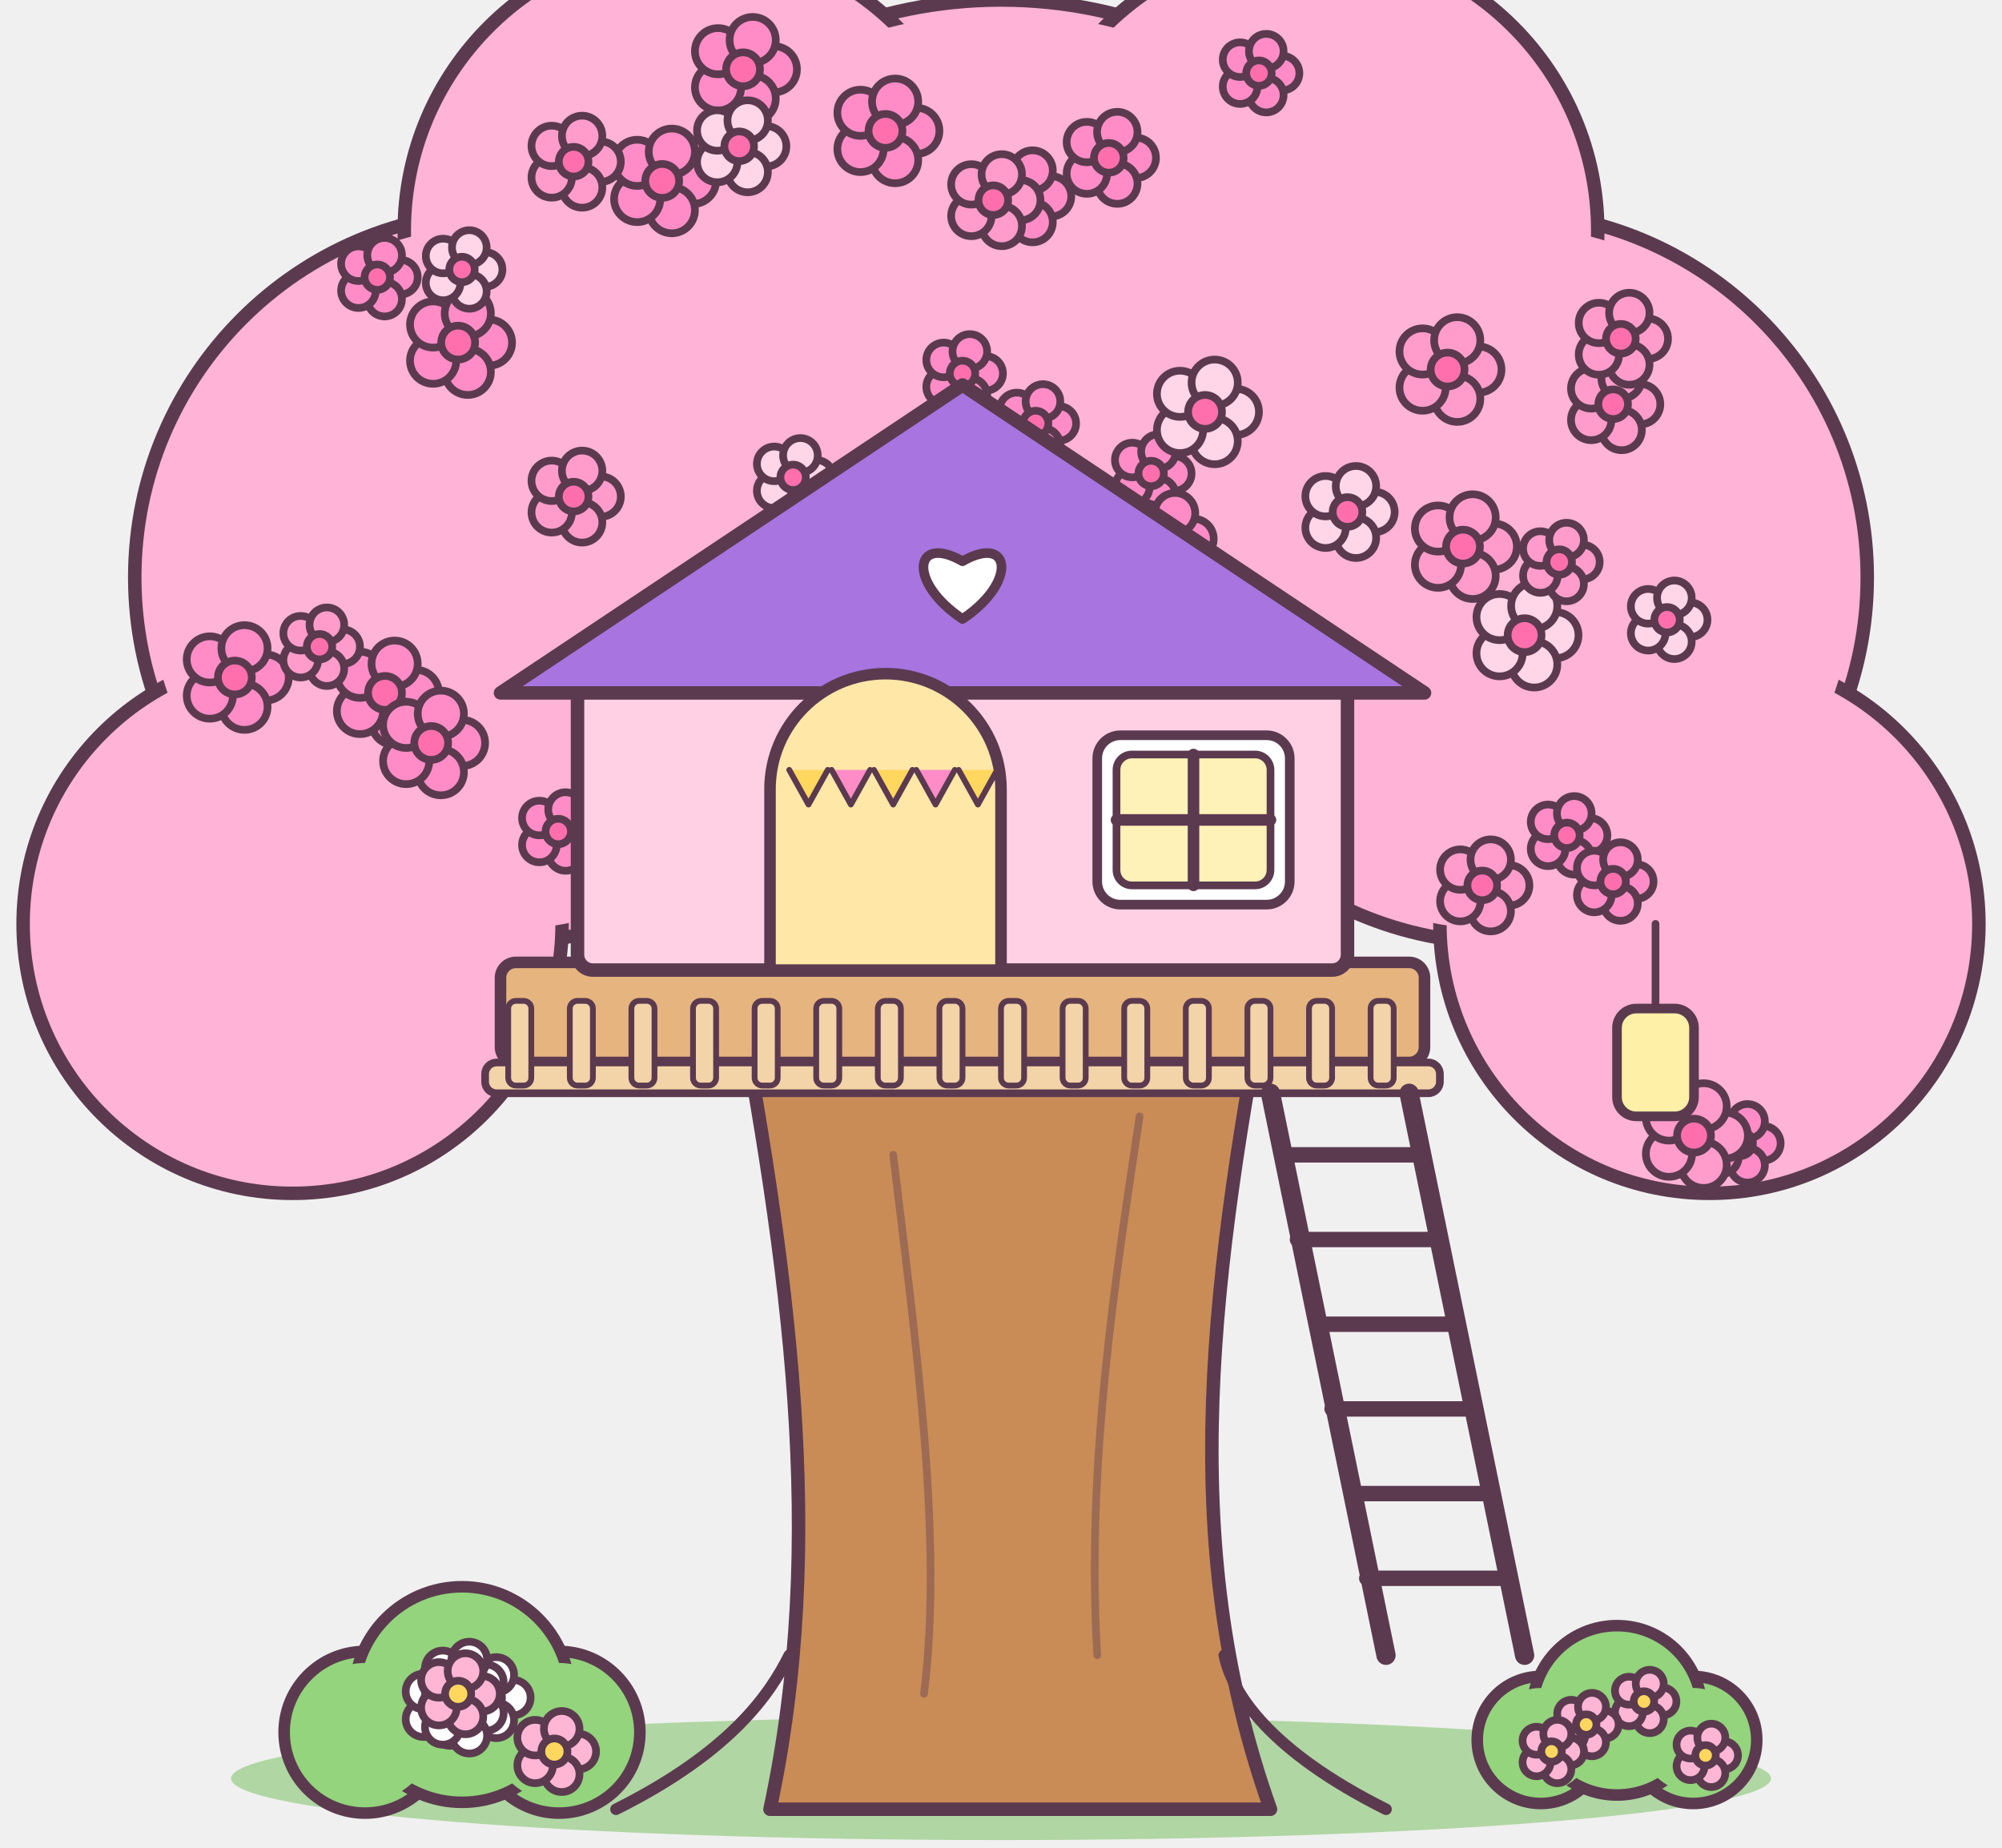
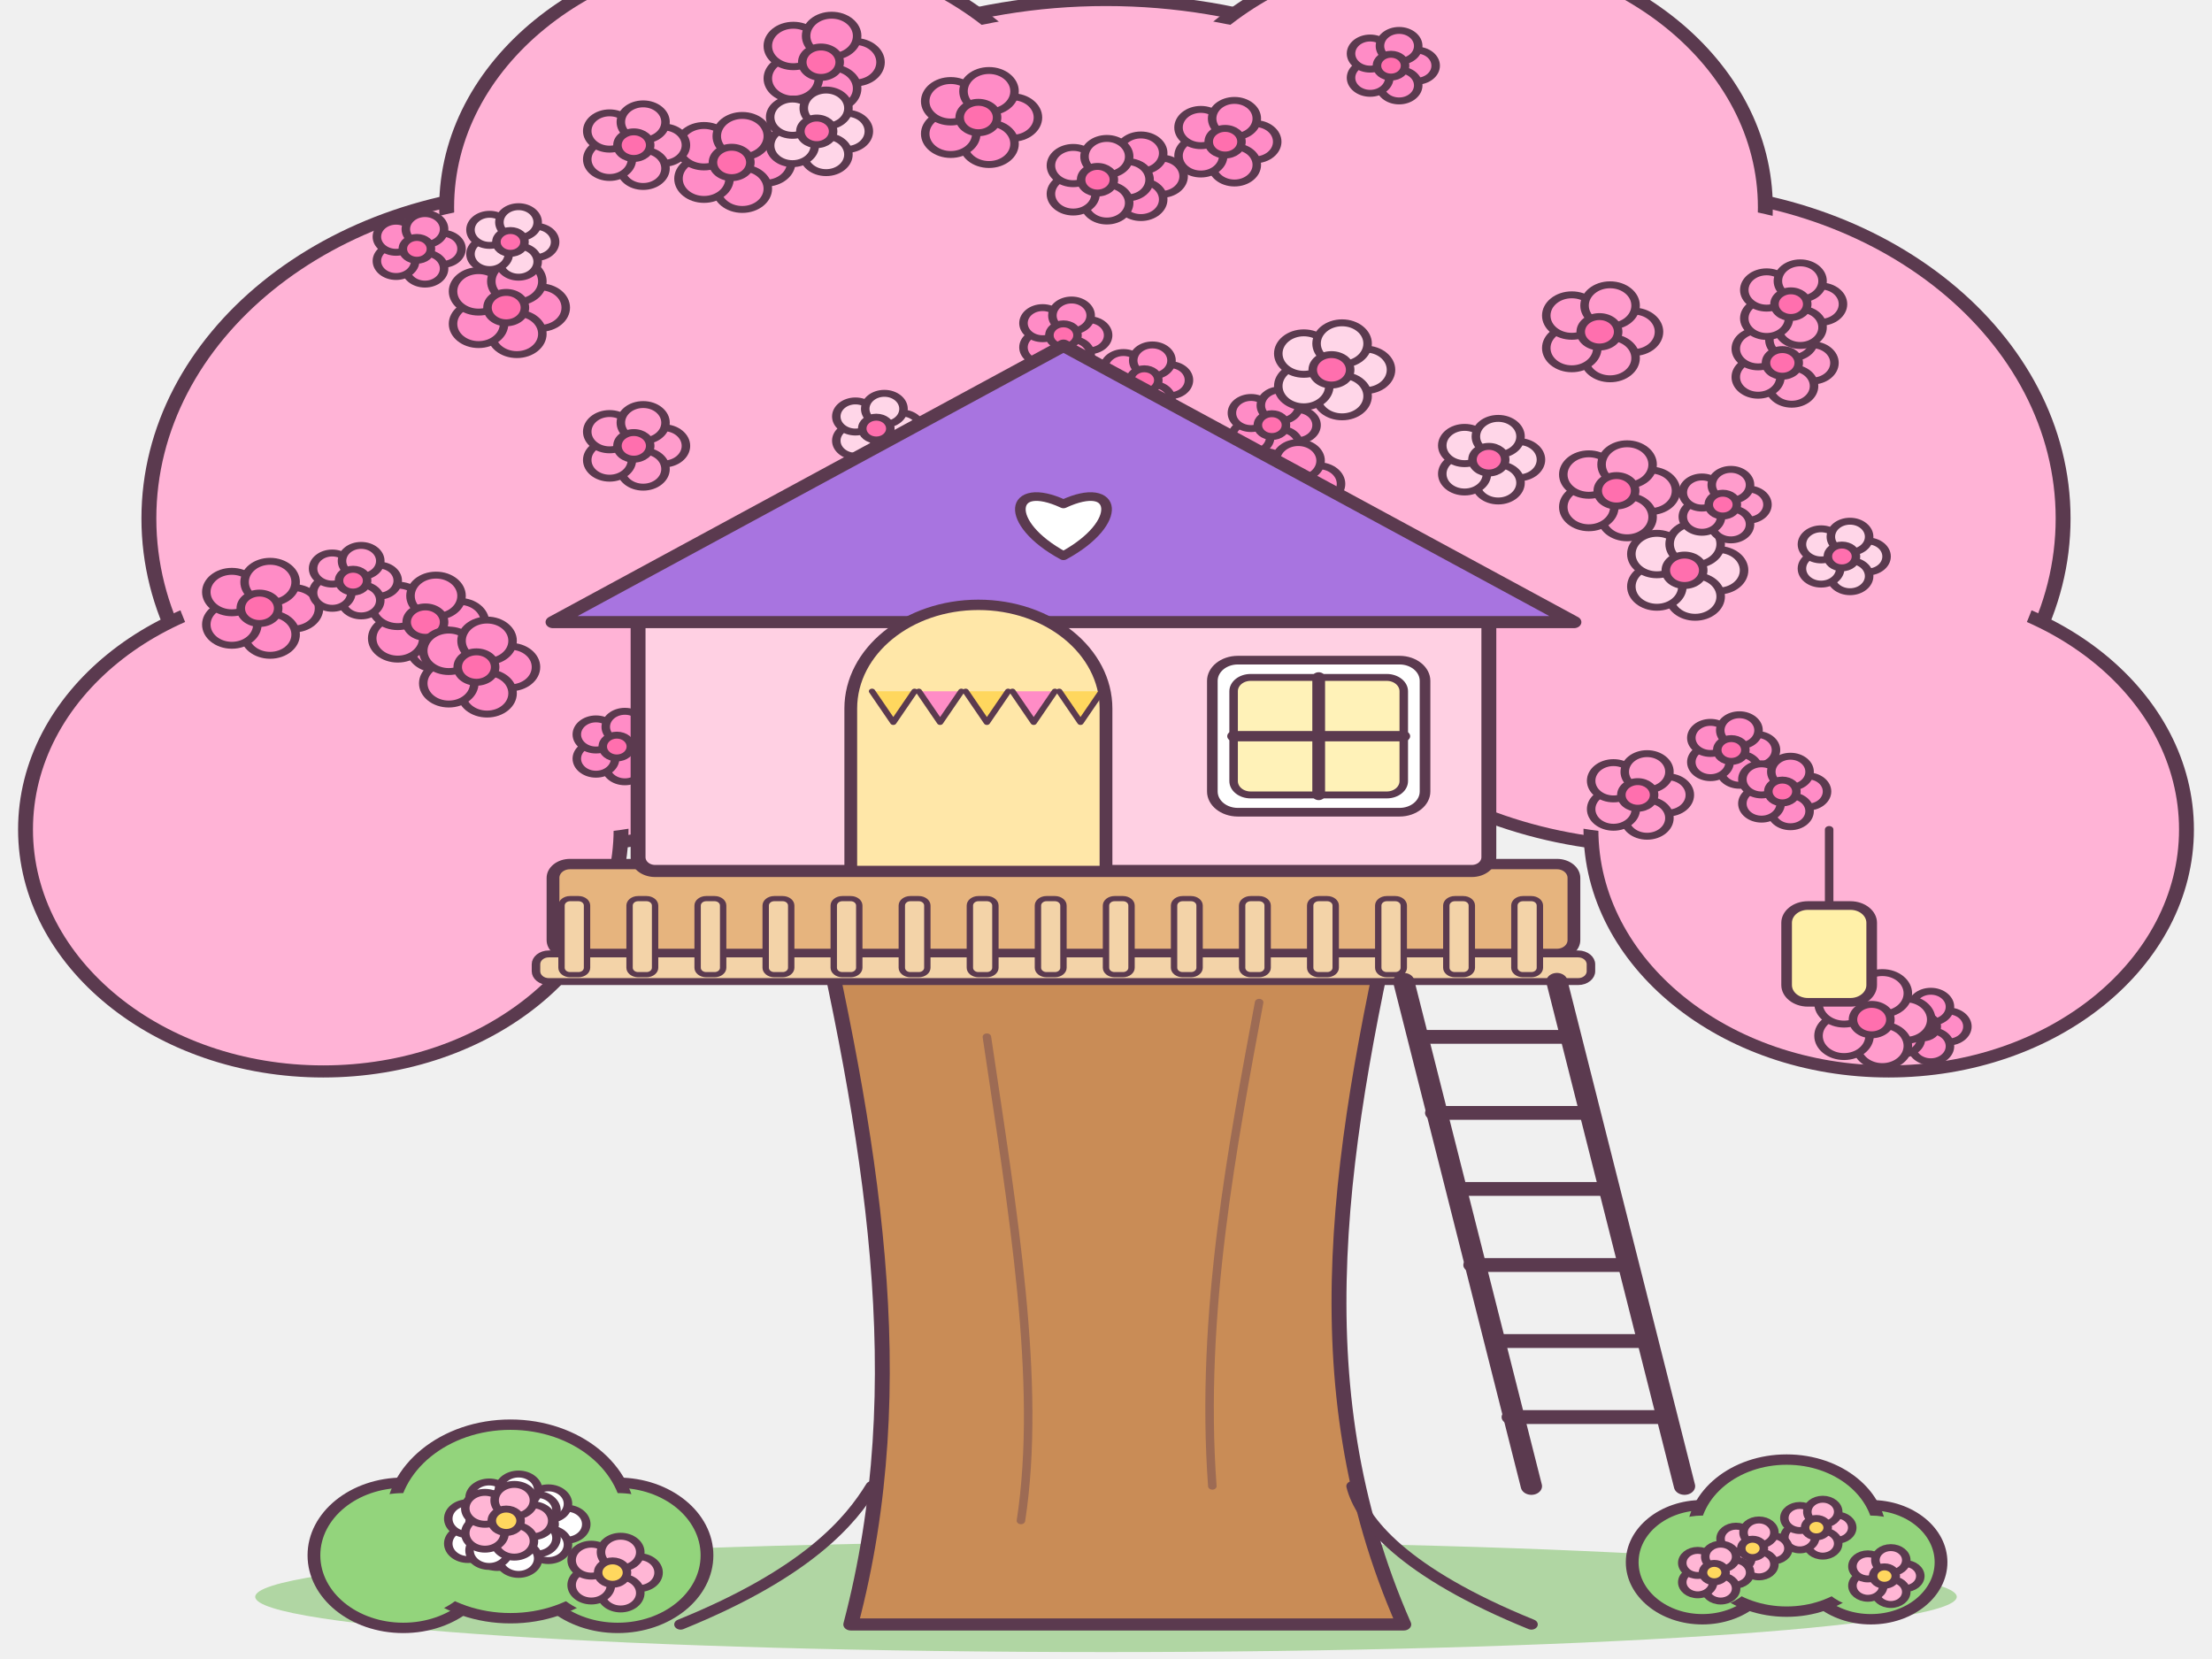
- <svg xmlns="http://www.w3.org/2000/svg" width="520" height="480" viewBox="0 0 520 480">
+ <svg xmlns="http://www.w3.org/2000/svg" width="640" height="480" preserveAspectRatio="none" viewBox="0 0 520 480">
  <defs />
  <g stroke="#5b3a4f" stroke-width="3" stroke-linejoin="round" stroke-linecap="round">
    <ellipse cx="260" cy="462" rx="200" ry="16" fill="#86c46f" stroke="none" opacity="0.6" />
    <path d="M200,470 C215,400 205,330 190,250 L330,250 C315,330 305,400 330,470 Z" fill="#c98c56" stroke-width="3.5" />
    <path d="M240,440 C245,400 238,350 232,300 M285,430 C282,380 290,330 296,290" fill="none" stroke-width="2" opacity="0.4" />
    <path d="M160,470 C190,455 200,440 205,430 M360,470 C330,455 320,440 318,430" fill="none" stroke-width="3" />
    <circle cx="260" cy="120" r="120" fill="#ffb3d6" stroke-width="3.5" />
    <circle cx="130" cy="150" r="95" fill="#ffb3d6" stroke-width="3.5" />
    <circle cx="390" cy="150" r="95" fill="#ffb3d6" stroke-width="3.5" />
    <circle cx="76" cy="240" r="70" fill="#ffb3d6" stroke-width="3.5" />
    <circle cx="444" cy="240" r="70" fill="#ffb3d6" stroke-width="3.5" />
    <circle cx="180" cy="60" r="75" fill="#ffb3d6" stroke-width="3.5" />
    <circle cx="340" cy="60" r="75" fill="#ffb3d6" stroke-width="3.5" />
    <circle cx="260" cy="120" r="116.5" fill="#ffb3d6" stroke="none" />
    <circle cx="130" cy="150" r="91.5" fill="#ffb3d6" stroke="none" />
    <circle cx="390" cy="150" r="91.5" fill="#ffb3d6" stroke="none" />
    <circle cx="76" cy="240" r="66.5" fill="#ffb3d6" stroke="none" />
    <circle cx="444" cy="240" r="66.5" fill="#ffb3d6" stroke="none" />
    <circle cx="180" cy="60" r="71.5" fill="#ffb3d6" stroke="none" />
    <circle cx="340" cy="60" r="71.5" fill="#ffb3d6" stroke="none" />
    <circle cx="180.0" cy="47.0" r="6.0" fill="#ff8cc6" stroke-width="2" />
    <circle cx="174.5" cy="54.6" r="6.0" fill="#ff8cc6" stroke-width="2" />
    <circle cx="165.5" cy="51.7" r="6.0" fill="#ff8cc6" stroke-width="2" />
    <circle cx="165.5" cy="42.3" r="6.0" fill="#ff8cc6" stroke-width="2" />
    <circle cx="174.5" cy="39.4" r="6.0" fill="#ff8cc6" stroke-width="2" />
    <circle cx="172" cy="47" r="4.4" fill="#ff6fae" stroke-width="2" />
    <circle cx="201.0" cy="18.0" r="6.0" fill="#ff8cc6" stroke-width="2" />
    <circle cx="195.5" cy="25.6" r="6.0" fill="#ff8cc6" stroke-width="2" />
    <circle cx="186.5" cy="22.7" r="6.0" fill="#ff8cc6" stroke-width="2" />
    <circle cx="186.5" cy="13.3" r="6.0" fill="#ff8cc6" stroke-width="2" />
    <circle cx="195.5" cy="10.4" r="6.0" fill="#ff8cc6" stroke-width="2" />
    <circle cx="193" cy="18" r="4.4" fill="#ff6fae" stroke-width="2" />
    <circle cx="305.0" cy="123.0" r="4.5" fill="#ff8cc6" stroke-width="2" />
    <circle cx="300.9" cy="128.7" r="4.5" fill="#ff8cc6" stroke-width="2" />
    <circle cx="294.1" cy="126.5" r="4.5" fill="#ff8cc6" stroke-width="2" />
    <circle cx="294.1" cy="119.5" r="4.5" fill="#ff8cc6" stroke-width="2" />
    <circle cx="300.9" cy="117.3" r="4.5" fill="#ff8cc6" stroke-width="2" />
    <circle cx="299" cy="123" r="3.3" fill="#ff6fae" stroke-width="2" />
    <circle cx="295.0" cy="41.0" r="5.25" fill="#ff8cc6" stroke-width="2" />
    <circle cx="290.2" cy="47.7" r="5.25" fill="#ff8cc6" stroke-width="2" />
    <circle cx="282.3" cy="45.1" r="5.25" fill="#ff8cc6" stroke-width="2" />
    <circle cx="282.3" cy="36.9" r="5.25" fill="#ff8cc6" stroke-width="2" />
    <circle cx="290.2" cy="34.3" r="5.25" fill="#ff8cc6" stroke-width="2" />
    <circle cx="288" cy="41" r="3.85" fill="#ff6fae" stroke-width="2" />
    <circle cx="288.0" cy="177.0" r="6.0" fill="#ff9ccc" stroke-width="2" />
    <circle cx="282.5" cy="184.6" r="6.0" fill="#ff9ccc" stroke-width="2" />
    <circle cx="273.5" cy="181.7" r="6.0" fill="#ff9ccc" stroke-width="2" />
    <circle cx="273.5" cy="172.3" r="6.0" fill="#ff9ccc" stroke-width="2" />
    <circle cx="282.5" cy="169.4" r="6.0" fill="#ff9ccc" stroke-width="2" />
    <circle cx="280" cy="177" r="4.4" fill="#ff6fae" stroke-width="2" />
    <circle cx="108.0" cy="180.0" r="6.0" fill="#ff8cc6" stroke-width="2" />
    <circle cx="102.5" cy="187.6" r="6.0" fill="#ff8cc6" stroke-width="2" />
    <circle cx="93.5" cy="184.7" r="6.0" fill="#ff8cc6" stroke-width="2" />
    <circle cx="93.5" cy="175.3" r="6.0" fill="#ff8cc6" stroke-width="2" />
    <circle cx="102.5" cy="172.4" r="6.0" fill="#ff8cc6" stroke-width="2" />
    <circle cx="100" cy="180" r="4.4" fill="#ff6fae" stroke-width="2" />
    <circle cx="202.0" cy="170.0" r="4.5" fill="#ff9ccc" stroke-width="2" />
    <circle cx="197.9" cy="175.7" r="4.5" fill="#ff9ccc" stroke-width="2" />
    <circle cx="191.1" cy="173.5" r="4.5" fill="#ff9ccc" stroke-width="2" />
    <circle cx="191.1" cy="166.5" r="4.5" fill="#ff9ccc" stroke-width="2" />
    <circle cx="197.9" cy="164.3" r="4.5" fill="#ff9ccc" stroke-width="2" />
    <circle cx="196" cy="170" r="3.3" fill="#ff6fae" stroke-width="2" />
    <circle cx="357.0" cy="133.0" r="5.25" fill="#ffd6e8" stroke-width="2" />
    <circle cx="352.2" cy="139.7" r="5.25" fill="#ffd6e8" stroke-width="2" />
    <circle cx="344.3" cy="137.1" r="5.25" fill="#ffd6e8" stroke-width="2" />
    <circle cx="344.3" cy="128.9" r="5.25" fill="#ffd6e8" stroke-width="2" />
    <circle cx="352.2" cy="126.3" r="5.25" fill="#ffd6e8" stroke-width="2" />
    <circle cx="350" cy="133" r="3.85" fill="#ff6fae" stroke-width="2" />
    <circle cx="310.0" cy="140.0" r="5.25" fill="#ff8cc6" stroke-width="2" />
    <circle cx="305.2" cy="146.7" r="5.25" fill="#ff8cc6" stroke-width="2" />
    <circle cx="297.3" cy="144.1" r="5.25" fill="#ff8cc6" stroke-width="2" />
    <circle cx="297.3" cy="135.9" r="5.25" fill="#ff8cc6" stroke-width="2" />
    <circle cx="305.2" cy="133.3" r="5.25" fill="#ff8cc6" stroke-width="2" />
    <circle cx="303" cy="140" r="3.85" fill="#ff6fae" stroke-width="2" />
    <circle cx="413.0" cy="217.0" r="4.5" fill="#ff8cc6" stroke-width="2" />
    <circle cx="408.9" cy="222.7" r="4.5" fill="#ff8cc6" stroke-width="2" />
    <circle cx="402.1" cy="220.5" r="4.5" fill="#ff8cc6" stroke-width="2" />
    <circle cx="402.1" cy="213.5" r="4.5" fill="#ff8cc6" stroke-width="2" />
    <circle cx="408.9" cy="211.3" r="4.5" fill="#ff8cc6" stroke-width="2" />
    <circle cx="407" cy="217" r="3.3" fill="#ff6fae" stroke-width="2" />
    <circle cx="304.0" cy="163.0" r="5.25" fill="#ff9ccc" stroke-width="2" />
    <circle cx="299.2" cy="169.7" r="5.25" fill="#ff9ccc" stroke-width="2" />
    <circle cx="291.3" cy="167.1" r="5.25" fill="#ff9ccc" stroke-width="2" />
    <circle cx="291.3" cy="158.9" r="5.25" fill="#ff9ccc" stroke-width="2" />
    <circle cx="299.2" cy="156.3" r="5.25" fill="#ff9ccc" stroke-width="2" />
    <circle cx="297" cy="163" r="3.85" fill="#ff6fae" stroke-width="2" />
    <circle cx="240.0" cy="189.0" r="4.5" fill="#ff8cc6" stroke-width="2" />
    <circle cx="235.9" cy="194.7" r="4.5" fill="#ff8cc6" stroke-width="2" />
    <circle cx="229.1" cy="192.5" r="4.5" fill="#ff8cc6" stroke-width="2" />
    <circle cx="229.1" cy="185.5" r="4.5" fill="#ff8cc6" stroke-width="2" />
    <circle cx="235.9" cy="183.3" r="4.5" fill="#ff8cc6" stroke-width="2" />
    <circle cx="234" cy="189" r="3.3" fill="#ff6fae" stroke-width="2" />
    <circle cx="273.0" cy="51.0" r="5.25" fill="#ff8cc6" stroke-width="2" />
    <circle cx="268.2" cy="57.7" r="5.25" fill="#ff8cc6" stroke-width="2" />
    <circle cx="260.3" cy="55.1" r="5.25" fill="#ff8cc6" stroke-width="2" />
    <circle cx="260.3" cy="46.9" r="5.25" fill="#ff8cc6" stroke-width="2" />
    <circle cx="268.2" cy="44.3" r="5.25" fill="#ff8cc6" stroke-width="2" />
    <circle cx="266" cy="51" r="3.85" fill="#ff6fae" stroke-width="2" />
    <circle cx="426.0" cy="105.0" r="5.25" fill="#ff9ccc" stroke-width="2" />
    <circle cx="421.2" cy="111.7" r="5.25" fill="#ff9ccc" stroke-width="2" />
    <circle cx="413.3" cy="109.1" r="5.25" fill="#ff9ccc" stroke-width="2" />
    <circle cx="413.3" cy="100.9" r="5.25" fill="#ff9ccc" stroke-width="2" />
    <circle cx="421.2" cy="98.3" r="5.25" fill="#ff9ccc" stroke-width="2" />
    <circle cx="419" cy="105" r="3.85" fill="#ff6fae" stroke-width="2" />
    <circle cx="151.0" cy="216.0" r="4.5" fill="#ff8cc6" stroke-width="2" />
    <circle cx="146.9" cy="221.7" r="4.5" fill="#ff8cc6" stroke-width="2" />
    <circle cx="140.1" cy="219.5" r="4.5" fill="#ff8cc6" stroke-width="2" />
    <circle cx="140.1" cy="212.5" r="4.5" fill="#ff8cc6" stroke-width="2" />
    <circle cx="146.9" cy="210.3" r="4.5" fill="#ff8cc6" stroke-width="2" />
    <circle cx="145" cy="216" r="3.3" fill="#ff6fae" stroke-width="2" />
    <circle cx="384.0" cy="96.0" r="6.0" fill="#ff9ccc" stroke-width="2" />
    <circle cx="378.5" cy="103.6" r="6.0" fill="#ff9ccc" stroke-width="2" />
    <circle cx="369.5" cy="100.7" r="6.0" fill="#ff9ccc" stroke-width="2" />
    <circle cx="369.5" cy="91.3" r="6.0" fill="#ff9ccc" stroke-width="2" />
    <circle cx="378.5" cy="88.4" r="6.0" fill="#ff9ccc" stroke-width="2" />
    <circle cx="376" cy="96" r="4.4" fill="#ff6fae" stroke-width="2" />
    <circle cx="428.0" cy="88.0" r="5.25" fill="#ff9ccc" stroke-width="2" />
    <circle cx="423.2" cy="94.7" r="5.25" fill="#ff9ccc" stroke-width="2" />
    <circle cx="415.3" cy="92.1" r="5.25" fill="#ff9ccc" stroke-width="2" />
    <circle cx="415.3" cy="83.9" r="5.25" fill="#ff9ccc" stroke-width="2" />
    <circle cx="423.2" cy="81.3" r="5.25" fill="#ff9ccc" stroke-width="2" />
    <circle cx="421" cy="88" r="3.85" fill="#ff6fae" stroke-width="2" />
    <circle cx="195.0" cy="189.0" r="5.25" fill="#ff8cc6" stroke-width="2" />
    <circle cx="190.2" cy="195.7" r="5.25" fill="#ff8cc6" stroke-width="2" />
    <circle cx="182.3" cy="193.1" r="5.25" fill="#ff8cc6" stroke-width="2" />
    <circle cx="182.3" cy="184.9" r="5.25" fill="#ff8cc6" stroke-width="2" />
    <circle cx="190.2" cy="182.3" r="5.25" fill="#ff8cc6" stroke-width="2" />
    <circle cx="188" cy="189" r="3.85" fill="#ff6fae" stroke-width="2" />
    <circle cx="127.0" cy="89.0" r="6.0" fill="#ff8cc6" stroke-width="2" />
    <circle cx="121.5" cy="96.6" r="6.0" fill="#ff8cc6" stroke-width="2" />
    <circle cx="112.5" cy="93.7" r="6.0" fill="#ff8cc6" stroke-width="2" />
    <circle cx="112.5" cy="84.3" r="6.0" fill="#ff8cc6" stroke-width="2" />
    <circle cx="121.5" cy="81.4" r="6.0" fill="#ff8cc6" stroke-width="2" />
    <circle cx="119" cy="89" r="4.4" fill="#ff6fae" stroke-width="2" />
    <circle cx="265.0" cy="52.0" r="5.25" fill="#ff9ccc" stroke-width="2" />
    <circle cx="260.2" cy="58.7" r="5.25" fill="#ff9ccc" stroke-width="2" />
    <circle cx="252.3" cy="56.1" r="5.25" fill="#ff9ccc" stroke-width="2" />
    <circle cx="252.3" cy="47.9" r="5.25" fill="#ff9ccc" stroke-width="2" />
    <circle cx="260.2" cy="45.3" r="5.25" fill="#ff9ccc" stroke-width="2" />
    <circle cx="258" cy="52" r="3.85" fill="#ff6fae" stroke-width="2" />
    <circle cx="156.0" cy="42.0" r="5.25" fill="#ff9ccc" stroke-width="2" />
    <circle cx="151.2" cy="48.7" r="5.25" fill="#ff9ccc" stroke-width="2" />
    <circle cx="143.3" cy="46.1" r="5.25" fill="#ff9ccc" stroke-width="2" />
    <circle cx="143.3" cy="37.9" r="5.25" fill="#ff9ccc" stroke-width="2" />
    <circle cx="151.2" cy="35.3" r="5.25" fill="#ff9ccc" stroke-width="2" />
    <circle cx="149" cy="42" r="3.85" fill="#ff6fae" stroke-width="2" />
    <circle cx="156.0" cy="129.0" r="5.25" fill="#ff9ccc" stroke-width="2" />
    <circle cx="151.2" cy="135.7" r="5.25" fill="#ff9ccc" stroke-width="2" />
    <circle cx="143.3" cy="133.1" r="5.25" fill="#ff9ccc" stroke-width="2" />
    <circle cx="143.3" cy="124.9" r="5.25" fill="#ff9ccc" stroke-width="2" />
    <circle cx="151.2" cy="122.3" r="5.25" fill="#ff9ccc" stroke-width="2" />
    <circle cx="149" cy="129" r="3.85" fill="#ff6fae" stroke-width="2" />
    <circle cx="458.0" cy="297.0" r="4.5" fill="#ff8cc6" stroke-width="2" />
    <circle cx="453.9" cy="302.7" r="4.5" fill="#ff8cc6" stroke-width="2" />
    <circle cx="447.1" cy="300.5" r="4.5" fill="#ff8cc6" stroke-width="2" />
    <circle cx="447.1" cy="293.5" r="4.5" fill="#ff8cc6" stroke-width="2" />
    <circle cx="453.9" cy="291.3" r="4.5" fill="#ff8cc6" stroke-width="2" />
    <circle cx="452" cy="297" r="3.3" fill="#ff6fae" stroke-width="2" />
    <circle cx="104.0" cy="72.0" r="4.5" fill="#ff8cc6" stroke-width="2" />
    <circle cx="99.9" cy="77.7" r="4.5" fill="#ff8cc6" stroke-width="2" />
    <circle cx="93.1" cy="75.5" r="4.5" fill="#ff8cc6" stroke-width="2" />
    <circle cx="93.1" cy="68.5" r="4.5" fill="#ff8cc6" stroke-width="2" />
    <circle cx="99.9" cy="66.3" r="4.5" fill="#ff8cc6" stroke-width="2" />
    <circle cx="98" cy="72" r="3.3" fill="#ff6fae" stroke-width="2" />
    <circle cx="259.0" cy="183.0" r="5.25" fill="#ffd6e8" stroke-width="2" />
    <circle cx="254.2" cy="189.7" r="5.25" fill="#ffd6e8" stroke-width="2" />
    <circle cx="246.3" cy="187.1" r="5.25" fill="#ffd6e8" stroke-width="2" />
    <circle cx="246.3" cy="178.9" r="5.25" fill="#ffd6e8" stroke-width="2" />
    <circle cx="254.2" cy="176.3" r="5.25" fill="#ffd6e8" stroke-width="2" />
    <circle cx="252" cy="183" r="3.85" fill="#ff6fae" stroke-width="2" />
    <circle cx="201.0" cy="176.0" r="4.5" fill="#ff9ccc" stroke-width="2" />
    <circle cx="196.9" cy="181.7" r="4.5" fill="#ff9ccc" stroke-width="2" />
    <circle cx="190.1" cy="179.5" r="4.5" fill="#ff9ccc" stroke-width="2" />
    <circle cx="190.1" cy="172.5" r="4.5" fill="#ff9ccc" stroke-width="2" />
    <circle cx="196.9" cy="170.3" r="4.5" fill="#ff9ccc" stroke-width="2" />
    <circle cx="195" cy="176" r="3.3" fill="#ff6fae" stroke-width="2" />
    <circle cx="448.0" cy="295.0" r="6.0" fill="#ff9ccc" stroke-width="2" />
    <circle cx="442.5" cy="302.6" r="6.0" fill="#ff9ccc" stroke-width="2" />
    <circle cx="433.5" cy="299.7" r="6.0" fill="#ff9ccc" stroke-width="2" />
    <circle cx="433.5" cy="290.3" r="6.0" fill="#ff9ccc" stroke-width="2" />
    <circle cx="442.5" cy="287.4" r="6.0" fill="#ff9ccc" stroke-width="2" />
    <circle cx="440" cy="295" r="4.4" fill="#ff6fae" stroke-width="2" />
    <circle cx="388.0" cy="142.0" r="6.0" fill="#ff9ccc" stroke-width="2" />
    <circle cx="382.5" cy="149.6" r="6.0" fill="#ff9ccc" stroke-width="2" />
    <circle cx="373.5" cy="146.7" r="6.0" fill="#ff9ccc" stroke-width="2" />
    <circle cx="373.5" cy="137.3" r="6.0" fill="#ff9ccc" stroke-width="2" />
    <circle cx="382.5" cy="134.4" r="6.0" fill="#ff9ccc" stroke-width="2" />
    <circle cx="380" cy="142" r="4.4" fill="#ff6fae" stroke-width="2" />
    <circle cx="212.0" cy="124.0" r="4.5" fill="#ffd6e8" stroke-width="2" />
    <circle cx="207.9" cy="129.7" r="4.5" fill="#ffd6e8" stroke-width="2" />
    <circle cx="201.1" cy="127.5" r="4.5" fill="#ffd6e8" stroke-width="2" />
    <circle cx="201.1" cy="120.5" r="4.5" fill="#ffd6e8" stroke-width="2" />
    <circle cx="207.9" cy="118.3" r="4.5" fill="#ffd6e8" stroke-width="2" />
    <circle cx="206" cy="124" r="3.3" fill="#ff6fae" stroke-width="2" />
    <circle cx="333.0" cy="19.0" r="4.5" fill="#ff8cc6" stroke-width="2" />
    <circle cx="328.9" cy="24.7" r="4.5" fill="#ff8cc6" stroke-width="2" />
    <circle cx="322.1" cy="22.5" r="4.5" fill="#ff8cc6" stroke-width="2" />
    <circle cx="322.1" cy="15.5" r="4.5" fill="#ff8cc6" stroke-width="2" />
    <circle cx="328.9" cy="13.3" r="4.5" fill="#ff8cc6" stroke-width="2" />
    <circle cx="327" cy="19" r="3.3" fill="#ff6fae" stroke-width="2" />
    <circle cx="238.0" cy="34.0" r="6.0" fill="#ff8cc6" stroke-width="2" />
    <circle cx="232.5" cy="41.6" r="6.0" fill="#ff8cc6" stroke-width="2" />
    <circle cx="223.5" cy="38.7" r="6.0" fill="#ff8cc6" stroke-width="2" />
    <circle cx="223.5" cy="29.3" r="6.0" fill="#ff8cc6" stroke-width="2" />
    <circle cx="232.5" cy="26.4" r="6.0" fill="#ff8cc6" stroke-width="2" />
    <circle cx="230" cy="34" r="4.4" fill="#ff6fae" stroke-width="2" />
    <circle cx="69.0" cy="176.0" r="6.0" fill="#ff8cc6" stroke-width="2" />
    <circle cx="63.5" cy="183.6" r="6.0" fill="#ff8cc6" stroke-width="2" />
    <circle cx="54.5" cy="180.7" r="6.0" fill="#ff8cc6" stroke-width="2" />
    <circle cx="54.5" cy="171.3" r="6.0" fill="#ff8cc6" stroke-width="2" />
    <circle cx="63.5" cy="168.4" r="6.0" fill="#ff8cc6" stroke-width="2" />
    <circle cx="61" cy="176" r="4.4" fill="#ff6fae" stroke-width="2" />
    <circle cx="205.0" cy="197.0" r="5.25" fill="#ff9ccc" stroke-width="2" />
    <circle cx="200.2" cy="203.7" r="5.25" fill="#ff9ccc" stroke-width="2" />
    <circle cx="192.3" cy="201.1" r="5.25" fill="#ff9ccc" stroke-width="2" />
    <circle cx="192.3" cy="192.9" r="5.25" fill="#ff9ccc" stroke-width="2" />
    <circle cx="200.2" cy="190.3" r="5.25" fill="#ff9ccc" stroke-width="2" />
    <circle cx="198" cy="197" r="3.85" fill="#ff6fae" stroke-width="2" />
    <circle cx="199.0" cy="38.0" r="5.25" fill="#ffd6e8" stroke-width="2" />
    <circle cx="194.2" cy="44.7" r="5.25" fill="#ffd6e8" stroke-width="2" />
    <circle cx="186.3" cy="42.1" r="5.25" fill="#ffd6e8" stroke-width="2" />
    <circle cx="186.3" cy="33.9" r="5.25" fill="#ffd6e8" stroke-width="2" />
    <circle cx="194.2" cy="31.3" r="5.25" fill="#ffd6e8" stroke-width="2" />
    <circle cx="192" cy="38" r="3.85" fill="#ff6fae" stroke-width="2" />
    <circle cx="256.0" cy="97.0" r="4.5" fill="#ff8cc6" stroke-width="2" />
    <circle cx="251.9" cy="102.7" r="4.5" fill="#ff8cc6" stroke-width="2" />
    <circle cx="245.1" cy="100.5" r="4.5" fill="#ff8cc6" stroke-width="2" />
    <circle cx="245.1" cy="93.5" r="4.5" fill="#ff8cc6" stroke-width="2" />
    <circle cx="251.9" cy="91.3" r="4.5" fill="#ff8cc6" stroke-width="2" />
    <circle cx="250" cy="97" r="3.3" fill="#ff6fae" stroke-width="2" />
    <circle cx="392.0" cy="230.0" r="5.25" fill="#ff9ccc" stroke-width="2" />
    <circle cx="387.2" cy="236.7" r="5.25" fill="#ff9ccc" stroke-width="2" />
    <circle cx="379.3" cy="234.1" r="5.25" fill="#ff9ccc" stroke-width="2" />
    <circle cx="379.3" cy="225.9" r="5.25" fill="#ff9ccc" stroke-width="2" />
    <circle cx="387.2" cy="223.3" r="5.25" fill="#ff9ccc" stroke-width="2" />
    <circle cx="385" cy="230" r="3.85" fill="#ff6fae" stroke-width="2" />
    <circle cx="89.0" cy="168.0" r="4.5" fill="#ff9ccc" stroke-width="2" />
    <circle cx="84.9" cy="173.7" r="4.5" fill="#ff9ccc" stroke-width="2" />
    <circle cx="78.1" cy="171.5" r="4.5" fill="#ff9ccc" stroke-width="2" />
    <circle cx="78.1" cy="164.5" r="4.5" fill="#ff9ccc" stroke-width="2" />
    <circle cx="84.9" cy="162.3" r="4.5" fill="#ff9ccc" stroke-width="2" />
    <circle cx="83" cy="168" r="3.3" fill="#ff6fae" stroke-width="2" />
    <circle cx="165.0" cy="199.0" r="4.5" fill="#ff9ccc" stroke-width="2" />
    <circle cx="160.9" cy="204.7" r="4.5" fill="#ff9ccc" stroke-width="2" />
    <circle cx="154.1" cy="202.5" r="4.5" fill="#ff9ccc" stroke-width="2" />
    <circle cx="154.1" cy="195.5" r="4.5" fill="#ff9ccc" stroke-width="2" />
    <circle cx="160.9" cy="193.3" r="4.5" fill="#ff9ccc" stroke-width="2" />
    <circle cx="159" cy="199" r="3.3" fill="#ff6fae" stroke-width="2" />
    <circle cx="439.0" cy="161.0" r="4.5" fill="#ffd6e8" stroke-width="2" />
    <circle cx="434.9" cy="166.7" r="4.5" fill="#ffd6e8" stroke-width="2" />
    <circle cx="428.1" cy="164.5" r="4.5" fill="#ffd6e8" stroke-width="2" />
    <circle cx="428.1" cy="157.5" r="4.5" fill="#ffd6e8" stroke-width="2" />
    <circle cx="434.9" cy="155.3" r="4.5" fill="#ffd6e8" stroke-width="2" />
    <circle cx="433" cy="161" r="3.3" fill="#ff6fae" stroke-width="2" />
    <circle cx="404.0" cy="165.0" r="6.0" fill="#ffd6e8" stroke-width="2" />
    <circle cx="398.5" cy="172.6" r="6.0" fill="#ffd6e8" stroke-width="2" />
    <circle cx="389.5" cy="169.7" r="6.0" fill="#ffd6e8" stroke-width="2" />
    <circle cx="389.5" cy="160.3" r="6.0" fill="#ffd6e8" stroke-width="2" />
    <circle cx="398.5" cy="157.4" r="6.0" fill="#ffd6e8" stroke-width="2" />
    <circle cx="396" cy="165" r="4.4" fill="#ff6fae" stroke-width="2" />
    <circle cx="334.0" cy="190.0" r="4.5" fill="#ff8cc6" stroke-width="2" />
    <circle cx="329.9" cy="195.7" r="4.5" fill="#ff8cc6" stroke-width="2" />
    <circle cx="323.1" cy="193.5" r="4.5" fill="#ff8cc6" stroke-width="2" />
    <circle cx="323.1" cy="186.5" r="4.5" fill="#ff8cc6" stroke-width="2" />
    <circle cx="329.9" cy="184.3" r="4.5" fill="#ff8cc6" stroke-width="2" />
    <circle cx="328" cy="190" r="3.3" fill="#ff6fae" stroke-width="2" />
    <circle cx="425.0" cy="229.0" r="4.5" fill="#ff8cc6" stroke-width="2" />
    <circle cx="420.9" cy="234.7" r="4.5" fill="#ff8cc6" stroke-width="2" />
    <circle cx="414.1" cy="232.5" r="4.5" fill="#ff8cc6" stroke-width="2" />
    <circle cx="414.1" cy="225.5" r="4.5" fill="#ff8cc6" stroke-width="2" />
    <circle cx="420.9" cy="223.3" r="4.5" fill="#ff8cc6" stroke-width="2" />
    <circle cx="419" cy="229" r="3.3" fill="#ff6fae" stroke-width="2" />
    <circle cx="275.0" cy="110.0" r="4.5" fill="#ff8cc6" stroke-width="2" />
    <circle cx="270.9" cy="115.7" r="4.5" fill="#ff8cc6" stroke-width="2" />
    <circle cx="264.1" cy="113.5" r="4.5" fill="#ff8cc6" stroke-width="2" />
    <circle cx="264.1" cy="106.5" r="4.5" fill="#ff8cc6" stroke-width="2" />
    <circle cx="270.9" cy="104.3" r="4.5" fill="#ff8cc6" stroke-width="2" />
    <circle cx="269" cy="110" r="3.3" fill="#ff6fae" stroke-width="2" />
    <circle cx="411.0" cy="146.0" r="4.5" fill="#ff9ccc" stroke-width="2" />
    <circle cx="406.9" cy="151.7" r="4.5" fill="#ff9ccc" stroke-width="2" />
    <circle cx="400.1" cy="149.5" r="4.5" fill="#ff9ccc" stroke-width="2" />
    <circle cx="400.1" cy="142.5" r="4.5" fill="#ff9ccc" stroke-width="2" />
    <circle cx="406.9" cy="140.3" r="4.5" fill="#ff9ccc" stroke-width="2" />
    <circle cx="405" cy="146" r="3.3" fill="#ff6fae" stroke-width="2" />
    <circle cx="321.0" cy="107.0" r="6.0" fill="#ffd6e8" stroke-width="2" />
    <circle cx="315.5" cy="114.6" r="6.0" fill="#ffd6e8" stroke-width="2" />
    <circle cx="306.5" cy="111.7" r="6.0" fill="#ffd6e8" stroke-width="2" />
    <circle cx="306.5" cy="102.3" r="6.0" fill="#ffd6e8" stroke-width="2" />
    <circle cx="315.5" cy="99.4" r="6.0" fill="#ffd6e8" stroke-width="2" />
    <circle cx="313" cy="107" r="4.4" fill="#ff6fae" stroke-width="2" />
    <circle cx="126.0" cy="70.0" r="4.5" fill="#ffd6e8" stroke-width="2" />
    <circle cx="121.9" cy="75.7" r="4.5" fill="#ffd6e8" stroke-width="2" />
    <circle cx="115.1" cy="73.5" r="4.5" fill="#ffd6e8" stroke-width="2" />
    <circle cx="115.1" cy="66.5" r="4.5" fill="#ffd6e8" stroke-width="2" />
    <circle cx="121.9" cy="64.3" r="4.5" fill="#ffd6e8" stroke-width="2" />
    <circle cx="120" cy="70" r="3.3" fill="#ff6fae" stroke-width="2" />
    <circle cx="120.0" cy="193.0" r="6.0" fill="#ff8cc6" stroke-width="2" />
    <circle cx="114.5" cy="200.6" r="6.0" fill="#ff8cc6" stroke-width="2" />
    <circle cx="105.5" cy="197.7" r="6.0" fill="#ff8cc6" stroke-width="2" />
    <circle cx="105.5" cy="188.3" r="6.0" fill="#ff8cc6" stroke-width="2" />
    <circle cx="114.5" cy="185.4" r="6.0" fill="#ff8cc6" stroke-width="2" />
    <circle cx="112" cy="193" r="4.4" fill="#ff6fae" stroke-width="2" />
    <circle cx="258.0" cy="202.0" r="6.0" fill="#ff8cc6" stroke-width="2" />
    <circle cx="252.5" cy="209.6" r="6.0" fill="#ff8cc6" stroke-width="2" />
    <circle cx="243.5" cy="206.7" r="6.0" fill="#ff8cc6" stroke-width="2" />
    <circle cx="243.5" cy="197.3" r="6.0" fill="#ff8cc6" stroke-width="2" />
    <circle cx="252.5" cy="194.4" r="6.0" fill="#ff8cc6" stroke-width="2" />
    <circle cx="250" cy="202" r="4.4" fill="#ff6fae" stroke-width="2" />
    <rect x="130" y="250" width="240" height="26" rx="4" fill="#e6b47e" stroke-width="3" />
    <rect x="150" y="170" width="200" height="82" rx="4" fill="#ffd0e3" stroke-width="3.5" />
    <path d="M130,180 L250,100 L370,180 Z" fill="#a874e0" stroke-width="3.5" />
    <path d="M250,160.8 C235.6,151.2 237.4,138.6 250,145.8 C262.6,138.6 264.4,151.2 250,160.8 Z" fill="#ffffff" stroke-width="2.5" />
    <path d="M200,252 L200,205 A30,30 0 0 1 260,205 L260,252 Z" fill="#ffe7a8" stroke-width="3" />
    <path d="M205,200 l5,9 l5,-9" fill="#ffd75e" stroke-width="1.5" />
    <path d="M216,200 l5,9 l5,-9" fill="#ff8cc6" stroke-width="1.5" />
    <path d="M227,200 l5,9 l5,-9" fill="#ffd75e" stroke-width="1.5" />
    <path d="M238,200 l5,9 l5,-9" fill="#ff8cc6" stroke-width="1.5" />
    <path d="M249,200 l5,9 l5,-9" fill="#ffd75e" stroke-width="1.5" />
    <rect x="285" y="191" width="50" height="44" rx="6" fill="#ffffff" stroke-width="2.5" />
    <rect x="290" y="196" width="40" height="34" rx="4" fill="#fff2b8" stroke-width="2" />
    <path d="M310.0,196 L310.0,230 M290,213.0 L330,213.0" fill="none" stroke-width="3" />
    <rect x="126" y="276" width="248" height="8" rx="3" fill="#f3d3a8" stroke-width="2" />
    <rect x="132" y="260" width="6" height="22" rx="2" fill="#f3d3a8" stroke-width="1.5" />
    <rect x="148" y="260" width="6" height="22" rx="2" fill="#f3d3a8" stroke-width="1.5" />
    <rect x="164" y="260" width="6" height="22" rx="2" fill="#f3d3a8" stroke-width="1.5" />
    <rect x="180" y="260" width="6" height="22" rx="2" fill="#f3d3a8" stroke-width="1.5" />
    <rect x="196" y="260" width="6" height="22" rx="2" fill="#f3d3a8" stroke-width="1.5" />
    <rect x="212" y="260" width="6" height="22" rx="2" fill="#f3d3a8" stroke-width="1.5" />
    <rect x="228" y="260" width="6" height="22" rx="2" fill="#f3d3a8" stroke-width="1.5" />
    <rect x="244" y="260" width="6" height="22" rx="2" fill="#f3d3a8" stroke-width="1.5" />
    <rect x="260" y="260" width="6" height="22" rx="2" fill="#f3d3a8" stroke-width="1.5" />
    <rect x="276" y="260" width="6" height="22" rx="2" fill="#f3d3a8" stroke-width="1.5" />
    <rect x="292" y="260" width="6" height="22" rx="2" fill="#f3d3a8" stroke-width="1.5" />
    <rect x="308" y="260" width="6" height="22" rx="2" fill="#f3d3a8" stroke-width="1.5" />
    <rect x="324" y="260" width="6" height="22" rx="2" fill="#f3d3a8" stroke-width="1.5" />
    <rect x="340" y="260" width="6" height="22" rx="2" fill="#f3d3a8" stroke-width="1.5" />
    <rect x="356" y="260" width="6" height="22" rx="2" fill="#f3d3a8" stroke-width="1.5" />
    <path d="M330,284 L360,430 M366,284 L396,430" fill="none" stroke-width="5" />
    <path d="M333,300 L369,300" fill="none" stroke-width="4" />
    <path d="M337,322 L373,322" fill="none" stroke-width="4" />
    <path d="M342,344 L378,344" fill="none" stroke-width="4" />
    <path d="M346,366 L382,366" fill="none" stroke-width="4" />
    <path d="M351,388 L387,388" fill="none" stroke-width="4" />
    <path d="M355,410 L391,410" fill="none" stroke-width="4" />
    <path d="M430,240 L430,262" fill="none" stroke-width="2" />
    <rect x="420" y="262" width="20" height="28" rx="5" fill="#fff0a8" stroke-width="2.5" />
    <circle cx="94.8" cy="450" r="21.0" fill="#93d47c" stroke-width="3" />
    <circle cx="145.2" cy="450" r="21.0" fill="#93d47c" stroke-width="3" />
    <circle cx="120" cy="440.2" r="28" fill="#93d47c" stroke-width="3" />
    <circle cx="94.8" cy="450" r="18.0" fill="#93d47c" stroke="none" />
    <circle cx="145.2" cy="450" r="18.0" fill="#93d47c" stroke="none" />
    <circle cx="120" cy="440.2" r="25" fill="#93d47c" stroke="none" />
    <circle cx="150.2" cy="455.0" r="4.62" fill="#ffb6d5" stroke-width="2" />
    <circle cx="145.9" cy="460.9" r="4.62" fill="#ffb6d5" stroke-width="2" />
    <circle cx="139.0" cy="458.6" r="4.62" fill="#ffb6d5" stroke-width="2" />
    <circle cx="139.0" cy="451.4" r="4.62" fill="#ffb6d5" stroke-width="2" />
    <circle cx="145.9" cy="449.1" r="4.62" fill="#ffb6d5" stroke-width="2" />
    <circle cx="144" cy="455" r="3.388" fill="#ffd75e" stroke-width="2" />
    <circle cx="121.2" cy="443.0" r="4.62" fill="#ffffff" stroke-width="2" />
    <circle cx="116.9" cy="448.9" r="4.62" fill="#ffffff" stroke-width="2" />
    <circle cx="110.0" cy="446.6" r="4.62" fill="#ffffff" stroke-width="2" />
    <circle cx="110.0" cy="439.4" r="4.62" fill="#ffffff" stroke-width="2" />
    <circle cx="116.9" cy="437.1" r="4.62" fill="#ffffff" stroke-width="2" />
    <circle cx="115" cy="443" r="3.388" fill="#ffd75e" stroke-width="2" />
    <circle cx="133.2" cy="441.0" r="4.62" fill="#ffffff" stroke-width="2" />
    <circle cx="128.9" cy="446.9" r="4.62" fill="#ffffff" stroke-width="2" />
    <circle cx="122.0" cy="444.6" r="4.62" fill="#ffffff" stroke-width="2" />
    <circle cx="122.0" cy="437.4" r="4.62" fill="#ffffff" stroke-width="2" />
    <circle cx="128.9" cy="435.1" r="4.62" fill="#ffffff" stroke-width="2" />
    <circle cx="127" cy="441" r="3.388" fill="#ffd75e" stroke-width="2" />
    <circle cx="126.2" cy="437.0" r="4.62" fill="#ffffff" stroke-width="2" />
    <circle cx="121.9" cy="442.9" r="4.62" fill="#ffffff" stroke-width="2" />
    <circle cx="115.0" cy="440.6" r="4.62" fill="#ffffff" stroke-width="2" />
    <circle cx="115.0" cy="433.4" r="4.62" fill="#ffffff" stroke-width="2" />
    <circle cx="121.9" cy="431.1" r="4.62" fill="#ffffff" stroke-width="2" />
    <circle cx="120" cy="437" r="3.388" fill="#ffd75e" stroke-width="2" />
    <circle cx="126.2" cy="445.0" r="4.62" fill="#ffffff" stroke-width="2" />
    <circle cx="121.9" cy="450.9" r="4.62" fill="#ffffff" stroke-width="2" />
    <circle cx="115.0" cy="448.6" r="4.62" fill="#ffffff" stroke-width="2" />
    <circle cx="115.0" cy="441.4" r="4.62" fill="#ffffff" stroke-width="2" />
    <circle cx="121.9" cy="439.1" r="4.62" fill="#ffffff" stroke-width="2" />
    <circle cx="120" cy="445" r="3.388" fill="#ffd75e" stroke-width="2" />
    <circle cx="125.2" cy="440.0" r="4.62" fill="#ffb6d5" stroke-width="2" />
    <circle cx="120.9" cy="445.9" r="4.62" fill="#ffb6d5" stroke-width="2" />
    <circle cx="114.0" cy="443.6" r="4.62" fill="#ffb6d5" stroke-width="2" />
    <circle cx="114.0" cy="436.4" r="4.62" fill="#ffb6d5" stroke-width="2" />
    <circle cx="120.9" cy="434.1" r="4.62" fill="#ffb6d5" stroke-width="2" />
    <circle cx="119" cy="440" r="3.388" fill="#ffd75e" stroke-width="2" />
    <circle cx="400.2" cy="452" r="16.5" fill="#93d47c" stroke-width="3" />
    <circle cx="439.8" cy="452" r="16.5" fill="#93d47c" stroke-width="3" />
    <circle cx="420" cy="444.3" r="22" fill="#93d47c" stroke-width="3" />
    <circle cx="400.2" cy="452" r="13.5" fill="#93d47c" stroke="none" />
    <circle cx="439.8" cy="452" r="13.5" fill="#93d47c" stroke="none" />
    <circle cx="420" cy="444.3" r="19" fill="#93d47c" stroke="none" />
    <circle cx="447.8" cy="456.0" r="3.63" fill="#ffb6d5" stroke-width="2" />
    <circle cx="444.5" cy="460.6" r="3.63" fill="#ffb6d5" stroke-width="2" />
    <circle cx="439.1" cy="458.8" r="3.63" fill="#ffb6d5" stroke-width="2" />
    <circle cx="439.1" cy="453.2" r="3.63" fill="#ffb6d5" stroke-width="2" />
    <circle cx="444.5" cy="451.4" r="3.63" fill="#ffb6d5" stroke-width="2" />
    <circle cx="443" cy="456" r="2.662" fill="#ffd75e" stroke-width="2" />
    <circle cx="431.8" cy="442.0" r="3.63" fill="#ffb6d5" stroke-width="2" />
    <circle cx="428.5" cy="446.6" r="3.63" fill="#ffb6d5" stroke-width="2" />
    <circle cx="423.1" cy="444.8" r="3.63" fill="#ffb6d5" stroke-width="2" />
    <circle cx="423.1" cy="439.2" r="3.63" fill="#ffb6d5" stroke-width="2" />
    <circle cx="428.5" cy="437.4" r="3.63" fill="#ffb6d5" stroke-width="2" />
    <circle cx="427" cy="442" r="2.662" fill="#ffd75e" stroke-width="2" />
    <circle cx="416.8" cy="448.0" r="3.63" fill="#ffb6d5" stroke-width="2" />
    <circle cx="413.5" cy="452.6" r="3.63" fill="#ffb6d5" stroke-width="2" />
    <circle cx="408.1" cy="450.8" r="3.63" fill="#ffb6d5" stroke-width="2" />
    <circle cx="408.1" cy="445.2" r="3.63" fill="#ffb6d5" stroke-width="2" />
    <circle cx="413.5" cy="443.4" r="3.63" fill="#ffb6d5" stroke-width="2" />
    <circle cx="412" cy="448" r="2.662" fill="#ffd75e" stroke-width="2" />
    <circle cx="407.8" cy="455.0" r="3.63" fill="#ffb6d5" stroke-width="2" />
    <circle cx="404.5" cy="459.6" r="3.63" fill="#ffb6d5" stroke-width="2" />
    <circle cx="399.1" cy="457.8" r="3.63" fill="#ffb6d5" stroke-width="2" />
    <circle cx="399.1" cy="452.2" r="3.63" fill="#ffb6d5" stroke-width="2" />
    <circle cx="404.5" cy="450.4" r="3.63" fill="#ffb6d5" stroke-width="2" />
    <circle cx="403" cy="455" r="2.662" fill="#ffd75e" stroke-width="2" />
  </g>
</svg>
